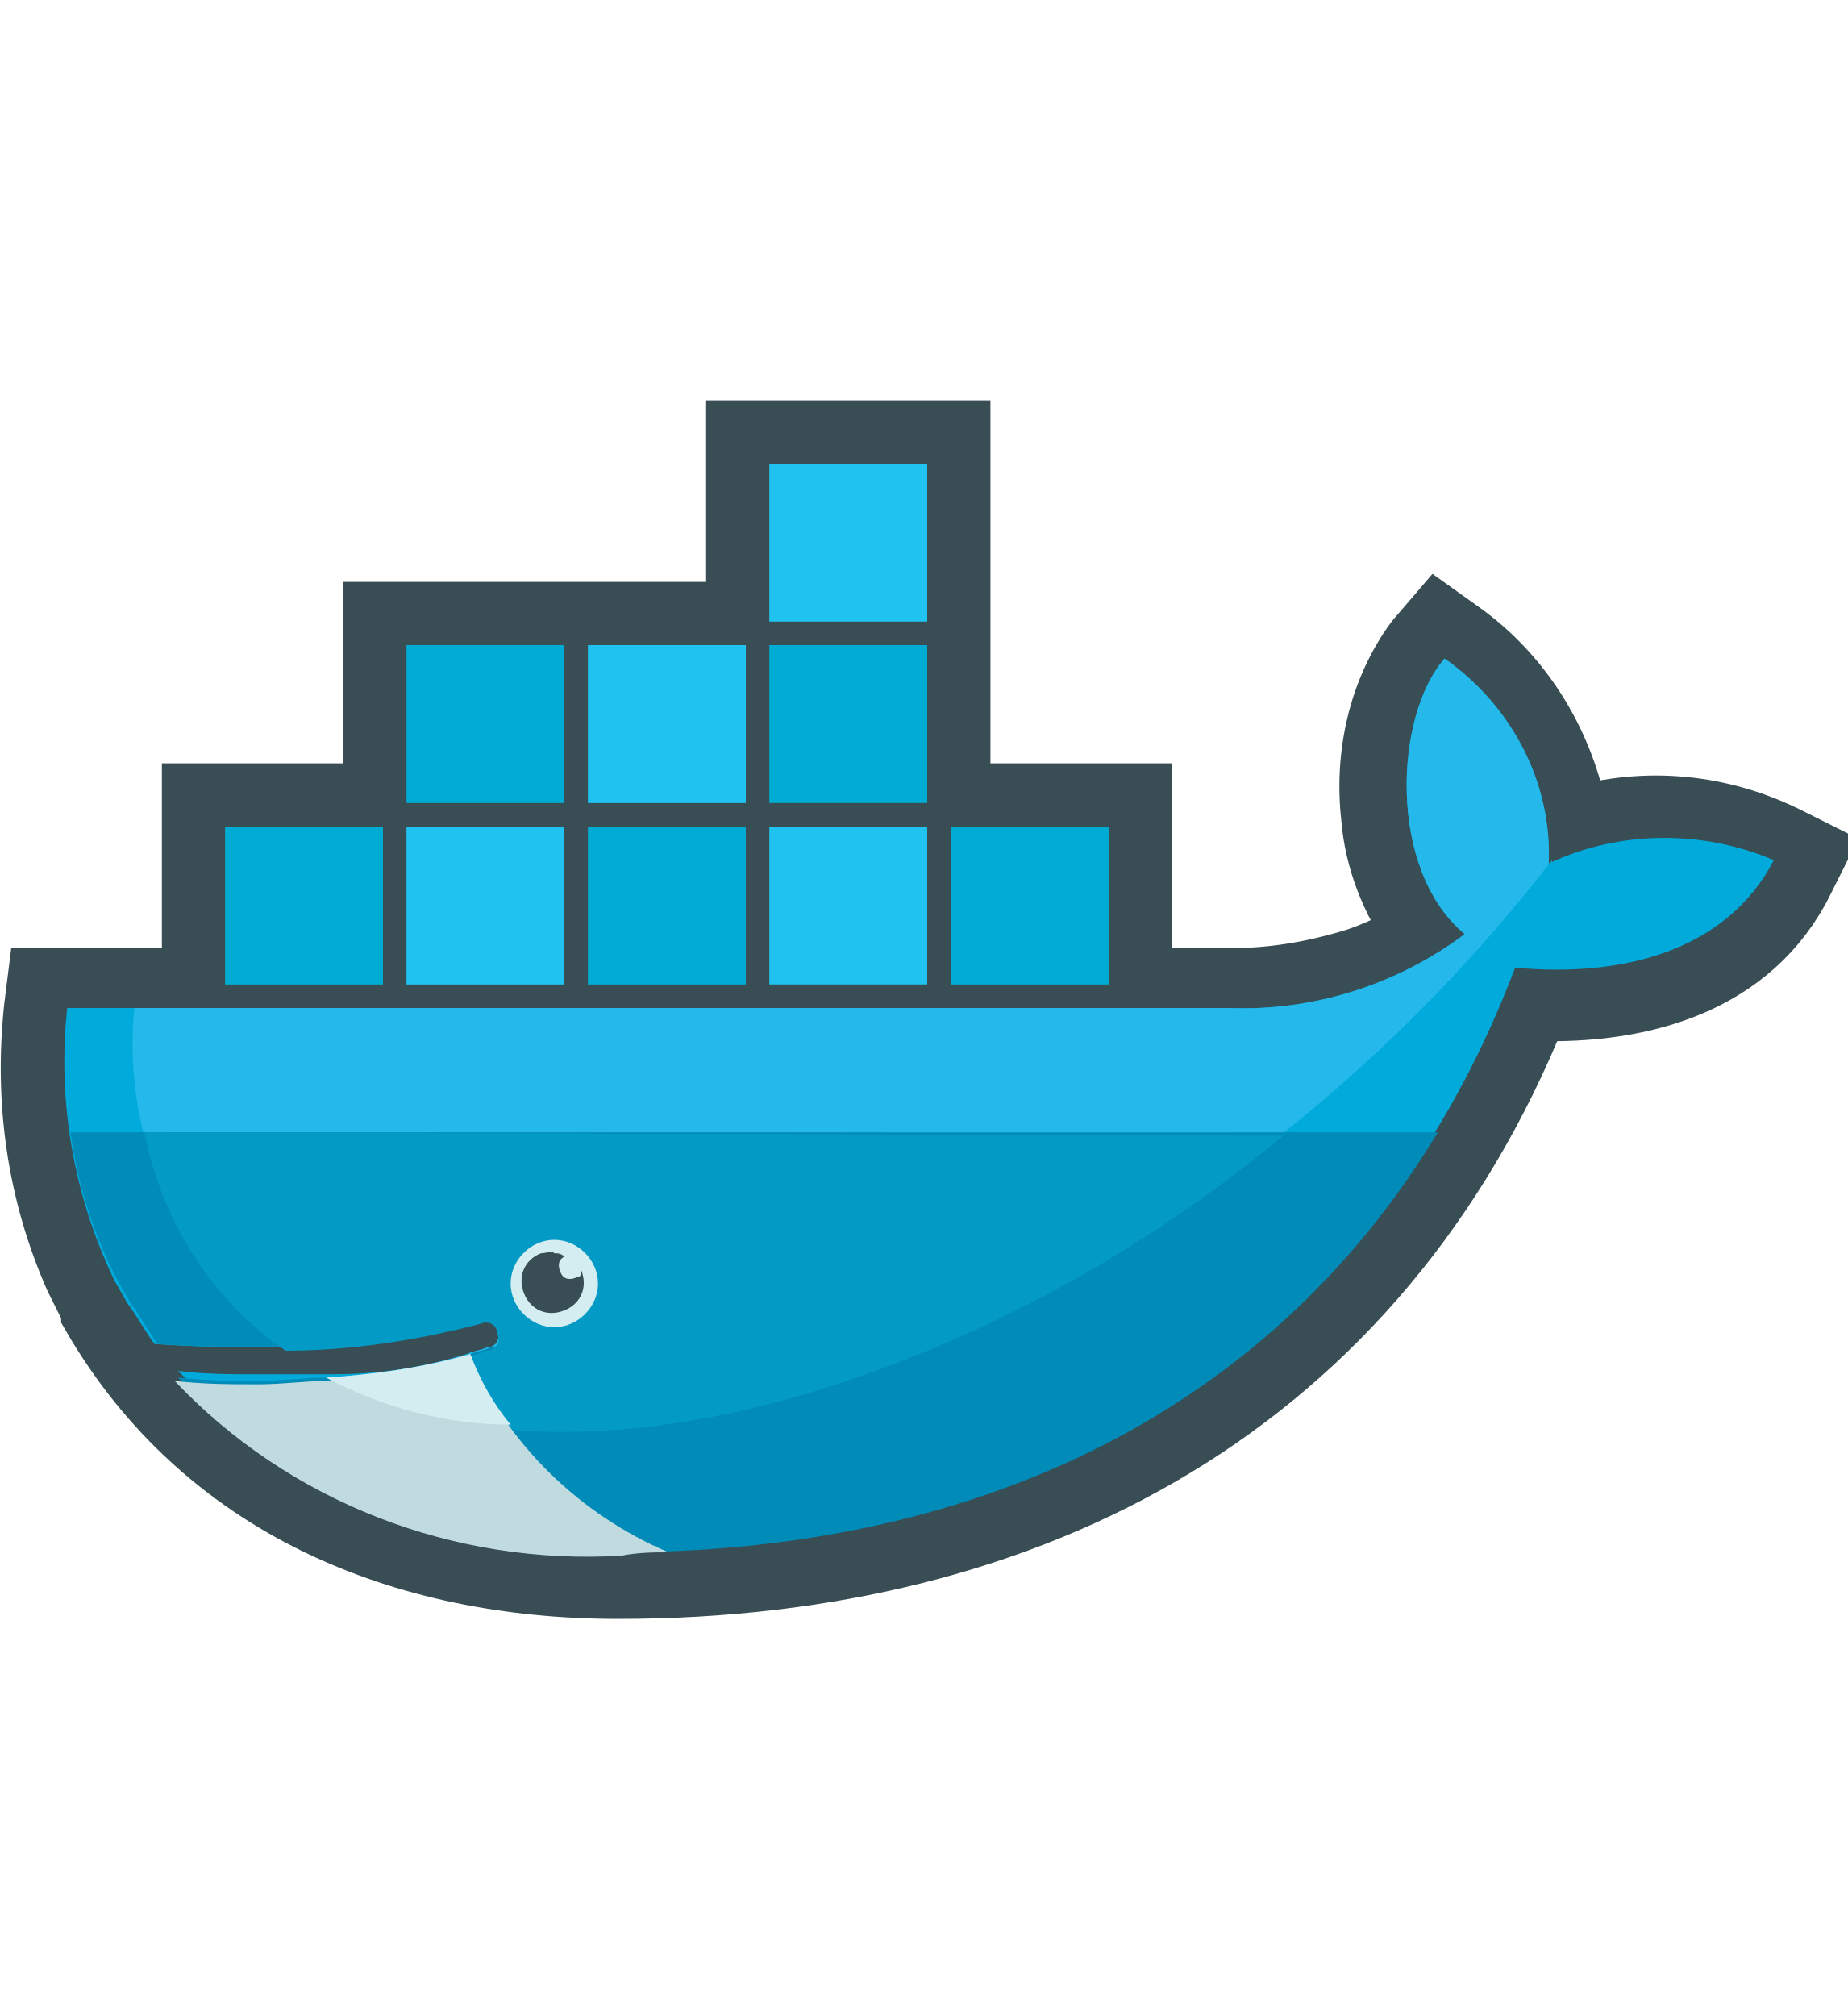
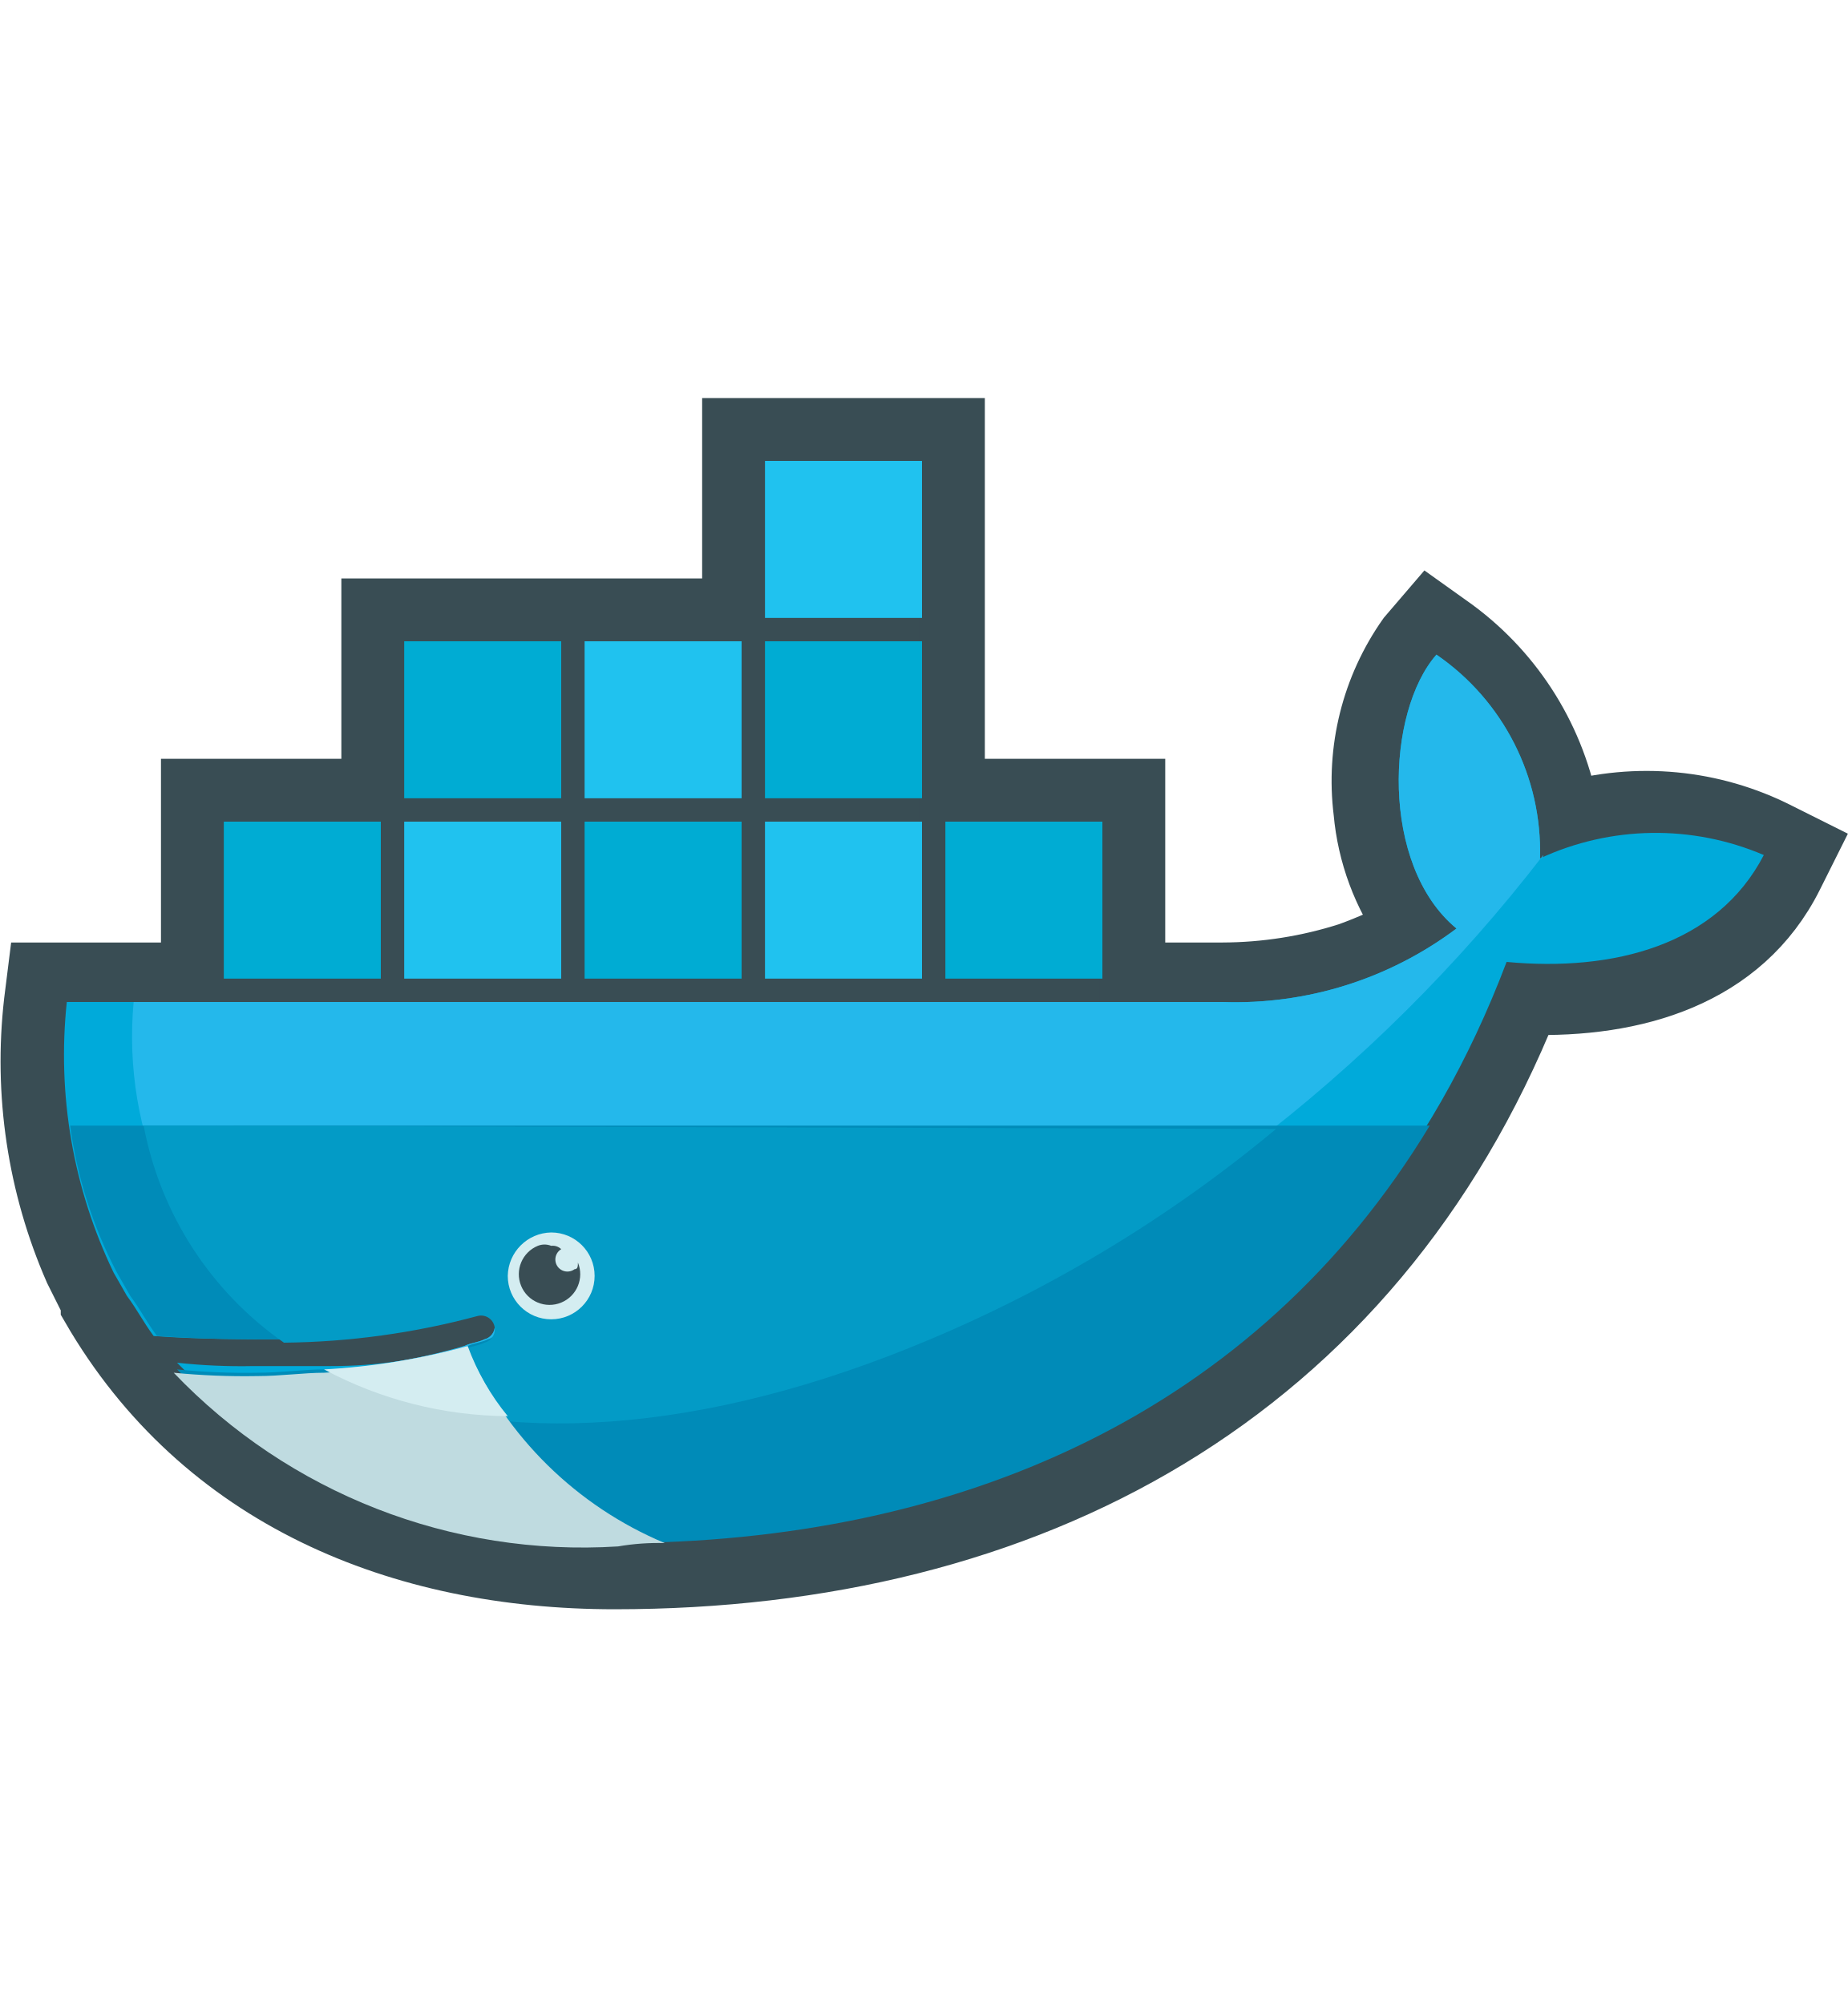
- <svg xmlns="http://www.w3.org/2000/svg" version="1.1" id="open" x="0px" y="0px" viewBox="0 0 55 60" style="enable-background:new 0 0 55 60;" xml:space="preserve">
-   <style type="text/css">
- 	.st0{fill:#E6E6E6;}
- 	.st1{fill:#999999;}
- 	.st2{fill:#394D54;stroke:#394D54;stroke-width:1.963;stroke-miterlimit:10;}
- 	.st3{fill:#00AADA;}
- 	.st4{fill:#24B8EB;}
- 	.st5{fill:#008BB8;}
- 	.st6{fill:#039BC6;}
- 	.st7{fill:#00ACD3;}
- 	.st8{fill:#20C2EF;}
- 	.st9{fill:#D4EDF1;}
- 	.st10{fill:#394D54;}
- 	.st11{fill:#BFDBE0;}
- </style>
-   <g>
-     <path class="st0" d="M22.1,31.9c-0.1,0-0.1,0-0.2,0l-2.9-1.6c-0.1-0.1-0.2-0.2-0.2-0.4v-3.1c0-0.2,0.1-0.3,0.2-0.4l2.9-1.6h0.3   l2.9,1.6c0.1,0.1,0.2,0.2,0.2,0.4v3.1c0,0.2-0.1,0.3-0.2,0.4l-2.9,1.6L22.1,31.9z" />
-     <path class="st1" d="M22.1,24.9L22.1,24.9l3,1.6c0.1,0,0.1,0.1,0.1,0.2v3.1c0,0.1,0,0.2-0.1,0.2l-2.9,1.6l0.2,0.4l-0.3-0.4   l-2.9-1.6c-0.1,0-0.1-0.1-0.1-0.2v-3.1c0-0.1,0-0.2,0.1-0.2L22.1,24.9C22.1,24.9,22.1,24.9,22.1,24.9 M22.1,24.5   c-0.1,0-0.2,0-0.3,0.1L19,26.2c-0.2,0.1-0.3,0.3-0.3,0.6v3.1c0,0.2,0.1,0.5,0.3,0.6l2.9,1.6c0.2,0.1,0.4,0.1,0.5,0l2.9-1.6   c0.2-0.1,0.3-0.3,0.3-0.6v-3.1c0-0.2-0.1-0.5-0.3-0.6l-2.9-1.6C22.3,24.5,22.2,24.5,22.1,24.5C22.1,24.5,22.1,24.5,22.1,24.5z" />
-     <path id="outline" class="st2" d="M28.5,23.7h5.4v5.5h2.7c1.3,0,2.5-0.2,3.8-0.6c0.6-0.2,1.2-0.5,1.8-0.8c-0.7-1-1.2-2.2-1.3-3.5   c-0.2-1.8,0.2-3.7,1.3-5.2l0.6-0.7l0.7,0.5c1.8,1.3,3,3.3,3.4,5.5c2.1-0.6,4.3-0.4,6.3,0.6l0.8,0.4l-0.4,0.8   c-1.5,3-4.7,3.9-7.9,3.8c-4.7,11.7-14.9,17.2-27.3,17.2c-6.4,0-12.3-2.4-15.6-8.1L2.8,39l-0.5-1c-1.1-2.5-1.5-5.2-1.2-8l0.1-0.8   h4.6v-5.5h5.4v-5.4H22v-5.4h6.5L28.5,23.7L28.5,23.7z" />
-     <g id="body_colors">
-       <path class="st3" d="M46.1,25.7c0.1-2.4-1.1-4.7-3.1-6.1c-1.5,1.7-1.7,6.3,0.6,8.2c-2,1.5-4.5,2.3-7,2.2H2    c-0.3,2.8,0.2,5.6,1.4,8.1l0.4,0.7c0.3,0.4,0.5,0.8,0.8,1.2l0,0c1.4,0.1,2.7,0.1,3.9,0.1l0,0c1.9,0,3.9-0.3,5.8-0.8    c0.2-0.1,0.5,0,0.5,0.3c0.1,0.2,0,0.5-0.3,0.5c-0.2,0.1-0.4,0.1-0.6,0.2l0,0c-1.3,0.4-2.6,0.6-4,0.6c0.1,0-0.1,0-0.1,0l-0.2,0    c-0.6,0-1.3,0-2,0c-0.8,0-1.5,0-2.3-0.1l0,0c3.4,3.5,8.2,5.4,13.1,5.2c12,0,22.2-5.3,26.7-17.2c3.2,0.3,6.3-0.5,7.7-3.2    C50.7,24.7,48.2,24.7,46.1,25.7z" />
-       <path class="st4" d="M46.1,25.7c0.1-2.4-1.1-4.7-3.1-6.1c-1.5,1.7-1.7,6.3,0.6,8.2c-2,1.5-4.5,2.3-7,2.2H4    c-0.4,3.9,1.4,7.8,4.5,10.1l0,0c1.9,0,3.9-0.3,5.8-0.8c0.2-0.1,0.5,0,0.5,0.3c0.1,0.2,0,0.5-0.3,0.5c-0.2,0.1-0.4,0.1-0.6,0.2l0,0    c-1.3,0.4-2.7,0.6-4.1,0.7l0,0c4.1,2.1,10,2.1,16.8-0.5c7.7-3.1,14.5-8.3,19.6-14.9C46.2,25.7,46.1,25.7,46.1,25.7z" />
-       <path class="st5" d="M2.1,33.7c0.2,1.5,0.7,3.1,1.4,4.4l0.4,0.7c0.3,0.4,0.5,0.8,0.8,1.2c1.4,0.1,2.7,0.1,3.9,0.1    c1.9,0,3.9-0.3,5.8-0.8c0.2-0.1,0.5,0,0.5,0.3c0.1,0.2,0,0.5-0.3,0.5c-0.2,0.1-0.4,0.1-0.6,0.2l0,0c-1.3,0.4-2.7,0.6-4.1,0.7H9.7    c-0.6,0-1.3,0.1-2,0.1c-0.8,0-1.5,0-2.4-0.1c3.4,3.5,8.2,5.4,13.1,5.2c10.3,0,19.2-3.9,24.4-12.5L2.1,33.7L2.1,33.7z" />
-       <path class="st6" d="M4.3,33.7c0.5,2.6,2,5,4.2,6.5c1.9,0,3.9-0.3,5.8-0.8c0.2-0.1,0.5,0,0.5,0.3c0.1,0.2,0,0.5-0.3,0.5    c-0.2,0.1-0.4,0.1-0.6,0.2l0,0c-1.3,0.4-2.7,0.6-4.1,0.7c4.1,2.1,10,2.1,16.8-0.5c4.2-1.6,8.1-3.9,11.6-6.8L4.3,33.7L4.3,33.7z" />
-     </g>
-     <g id="Containers">
-       <path class="st7" d="M6.7,24.6h4.7v4.7H6.7V24.6z" />
-       <path class="st7" d="M12.1,19.2h4.7v4.7h-4.7V19.2z" />
-       <path class="st8" d="M12.1,24.6h4.7v4.7h-4.7V24.6z" />
-       <path class="st7" d="M17.5,24.6h4.7v4.7h-4.7V24.6z" />
-       <path class="st8" d="M17.5,19.2h4.7v4.7h-4.7V19.2z" />
-       <path class="st8" d="M22.9,24.6h4.7v4.7h-4.7C22.9,29.3,22.9,24.6,22.9,24.6z" />
-       <path class="st7" d="M22.9,19.2h4.7v4.7h-4.7C22.9,23.9,22.9,19.2,22.9,19.2z" />
-       <path class="st8" d="M22.9,13.8h4.7v4.7h-4.7C22.9,18.5,22.9,13.8,22.9,13.8z" />
-       <path class="st7" d="M28.4,24.6H33v4.7h-4.7V24.6z" />
-     </g>
-     <path class="st9" d="M16.5,36.9c0.7,0,1.3,0.6,1.3,1.3s-0.6,1.3-1.3,1.3c-0.7,0-1.3-0.6-1.3-1.3l0,0C15.2,37.5,15.8,36.9,16.5,36.9   " />
-     <path class="st10" d="M16.5,37.3c0.1,0,0.2,0,0.3,0.1c-0.2,0.1-0.2,0.3-0.1,0.5c0.1,0.2,0.3,0.2,0.5,0.1c0.1,0,0.1-0.1,0.1-0.2   c0.2,0.5,0,1-0.5,1.2c-0.5,0.2-1,0-1.2-0.5c-0.2-0.5,0-1,0.5-1.2C16.3,37.3,16.4,37.2,16.5,37.3" />
-     <path class="st11" d="M19.9,46.2c-2.6-1.1-4.8-3.2-5.9-5.8c-1.4,0.4-2.8,0.6-4.3,0.7c-0.6,0-1.3,0.1-2,0.1c-0.8,0-1.6,0-2.5-0.1   c3.4,3.6,8.3,5.5,13.3,5.2C19,46.2,19.5,46.2,19.9,46.2z" />
-     <path class="st9" d="M15.2,42.4c-0.5-0.6-0.9-1.3-1.2-2.1c-1.4,0.4-2.8,0.6-4.3,0.7C11.4,41.9,13.3,42.4,15.2,42.4z" />
+ <svg xmlns="http://www.w3.org/2000/svg" id="open" viewBox="0 0 55.317 60">
+   <path d="M22.1,31.9H21.9L19,30.3a0.52,0.52,0,0,1-.2-0.4V26.8a0.52,0.52,0,0,1,.2-0.4l2.9-1.6h0.3l2.9,1.6a0.52,0.52,0,0,1,.2.4v3.1a0.52,0.52,0,0,1-.2.4l-2.9,1.6H22.1Z" style="fill:#e6e6e6" />
+   <path d="M22.1,24.9h0l3,1.6c0.1,0,.1.1,0.1,0.2v3.1c0,0.1,0,.2-0.1.2l-2.9,1.6L22.4,32l-0.3-.4L19.2,30c-0.1,0-.1-0.1-0.1-0.2V26.7c0-.1,0-0.2.1-0.2l2.9-1.6h0m0-.4a0.367,0.367,0,0,0-.3.1L19,26.2a0.6,0.6,0,0,0-.3.6v3.1a0.713,0.713,0,0,0,.3.6l2.9,1.6a0.446,0.446,0,0,0,.5,0l2.9-1.6a0.6,0.6,0,0,0,.3-0.6V26.8a0.713,0.713,0,0,0-.3-0.6l-2.9-1.6a0.367,0.367,0,0,0-.3-0.1h0Z" style="fill:#999" />
+   <path id="outline" d="M28.5,23.7h5.4v5.5h2.7a12.558,12.558,0,0,0,3.8-.6,14.167,14.167,0,0,0,1.8-.8,7.091,7.091,0,0,1-1.3-3.5,7.429,7.429,0,0,1,1.3-5.2l0.6-.7,0.7,0.5a8.687,8.687,0,0,1,3.4,5.5,8.632,8.632,0,0,1,6.3.6L54,25.4l-0.4.8c-1.5,3-4.7,3.9-7.9,3.8C41,41.7,30.8,47.2,18.4,47.2c-6.4,0-12.3-2.4-15.6-8.1V39L2.3,38a15.532,15.532,0,0,1-1.2-8l0.1-.8H5.8V23.7h5.4V18.3H22V12.9h6.5V23.7h0Z" style="fill:#394d54;stroke:#394d54;stroke-miterlimit:10;stroke-width:1.963px" />
+   <g id="body_colors" data-name="body colors">
+     <path d="M46.1,25.7A7.148,7.148,0,0,0,43,19.6c-1.5,1.7-1.7,6.3.6,8.2a11.02,11.02,0,0,1-7,2.2H2a15.016,15.016,0,0,0,1.4,8.1l0.4,0.7c0.3,0.4.5,0.8,0.8,1.2h0c1.4,0.1,2.7.1,3.9,0.1h0a23.161,23.161,0,0,0,5.8-.8,0.412,0.412,0,1,1,.2.8c-0.2.1-.4,0.1-0.6,0.2h0a13.364,13.364,0,0,1-4,.6H7.6a17.7,17.7,0,0,1-2.3-.1h0A17.334,17.334,0,0,0,18.4,46c12,0,22.2-5.3,26.7-17.2,3.2,0.3,6.3-.5,7.7-3.2A8.234,8.234,0,0,0,46.1,25.7Z" style="fill:#00aada" />
+     <path d="M46.1,25.7A7.148,7.148,0,0,0,43,19.6c-1.5,1.7-1.7,6.3.6,8.2a11.02,11.02,0,0,1-7,2.2H4A11.312,11.312,0,0,0,8.5,40.1h0a23.161,23.161,0,0,0,5.8-.8,0.412,0.412,0,1,1,.2.8c-0.2.1-.4,0.1-0.6,0.2h0a18.508,18.508,0,0,1-4.1.7h0c4.1,2.1,10,2.1,16.8-.5A47.163,47.163,0,0,0,46.2,25.6,0.1,0.1,0,0,1,46.1,25.7Z" style="fill:#24b8eb" />
+     <path d="M2.1,33.7a13.332,13.332,0,0,0,1.4,4.4l0.4,0.7c0.3,0.4.5,0.8,0.8,1.2,1.4,0.1,2.7.1,3.9,0.1a23.161,23.161,0,0,0,5.8-.8,0.412,0.412,0,1,1,.2.8c-0.2.1-.4,0.1-0.6,0.2h0a18.508,18.508,0,0,1-4.1.7H9.7c-0.6,0-1.3.1-2,.1A20.084,20.084,0,0,1,5.3,41a17.334,17.334,0,0,0,13.1,5.2c10.3,0,19.2-3.9,24.4-12.5H2.1Z" style="fill:#008bb8" />
+     <path d="M4.3,33.7a10.239,10.239,0,0,0,4.2,6.5,23.161,23.161,0,0,0,5.8-.8,0.412,0.412,0,1,1,.2.8c-0.2.1-.4,0.1-0.6,0.2h0a18.508,18.508,0,0,1-4.1.7c4.1,2.1,10,2.1,16.8-.5a41.121,41.121,0,0,0,11.6-6.8L4.3,33.7h0Z" style="fill:#039bc6" />
  </g>
+   <g id="Containers">
+     <path d="M6.7,24.6h4.7v4.7H6.7V24.6Z" style="fill:#00acd3" />
+     <path d="M12.1,19.2h4.7v4.7H12.1V19.2Z" style="fill:#00acd3" />
+     <path d="M12.1,24.6h4.7v4.7H12.1V24.6Z" style="fill:#20c2ef" />
+     <path d="M17.5,24.6h4.7v4.7H17.5V24.6Z" style="fill:#00acd3" />
+     <path d="M17.5,19.2h4.7v4.7H17.5V19.2Z" style="fill:#20c2ef" />
+     <path d="M22.9,24.6h4.7v4.7H22.9V24.6Z" style="fill:#20c2ef" />
+     <path d="M22.9,19.2h4.7v4.7H22.9V19.2Z" style="fill:#00acd3" />
+     <path d="M22.9,13.8h4.7v4.7H22.9V13.8Z" style="fill:#20c2ef" />
+     <path d="M28.4,24.6H33v4.7H28.3V24.6h0.1Z" style="fill:#00acd3" />
+   </g>
+   <path d="M16.5,36.9a1.3,1.3,0,1,1-1.3,1.3h0a1.324,1.324,0,0,1,1.3-1.3" style="fill:#d4edf1" />
+   <path d="M16.5,37.3a0.367,0.367,0,0,1,.3.1,0.361,0.361,0,1,0,.4.6c0.1,0,.1-0.1.1-0.2a0.919,0.919,0,1,1-1.2-.5,0.535,0.535,0,0,1,.4,0" style="fill:#394d54" />
+   <path d="M19.9,46.2A11.154,11.154,0,0,1,14,40.4a20.324,20.324,0,0,1-4.3.7c-0.6,0-1.3.1-2,.1a21.751,21.751,0,0,1-2.5-.1,16.918,16.918,0,0,0,13.3,5.2A7.084,7.084,0,0,1,19.9,46.2Z" style="fill:#bfdbe0" />
+   <path d="M15.2,42.4A7.193,7.193,0,0,1,14,40.3a20.324,20.324,0,0,1-4.3.7A11.824,11.824,0,0,0,15.2,42.4Z" style="fill:#d4edf1" />
+   <rect width="55" height="60" style="fill:none" />
</svg>
